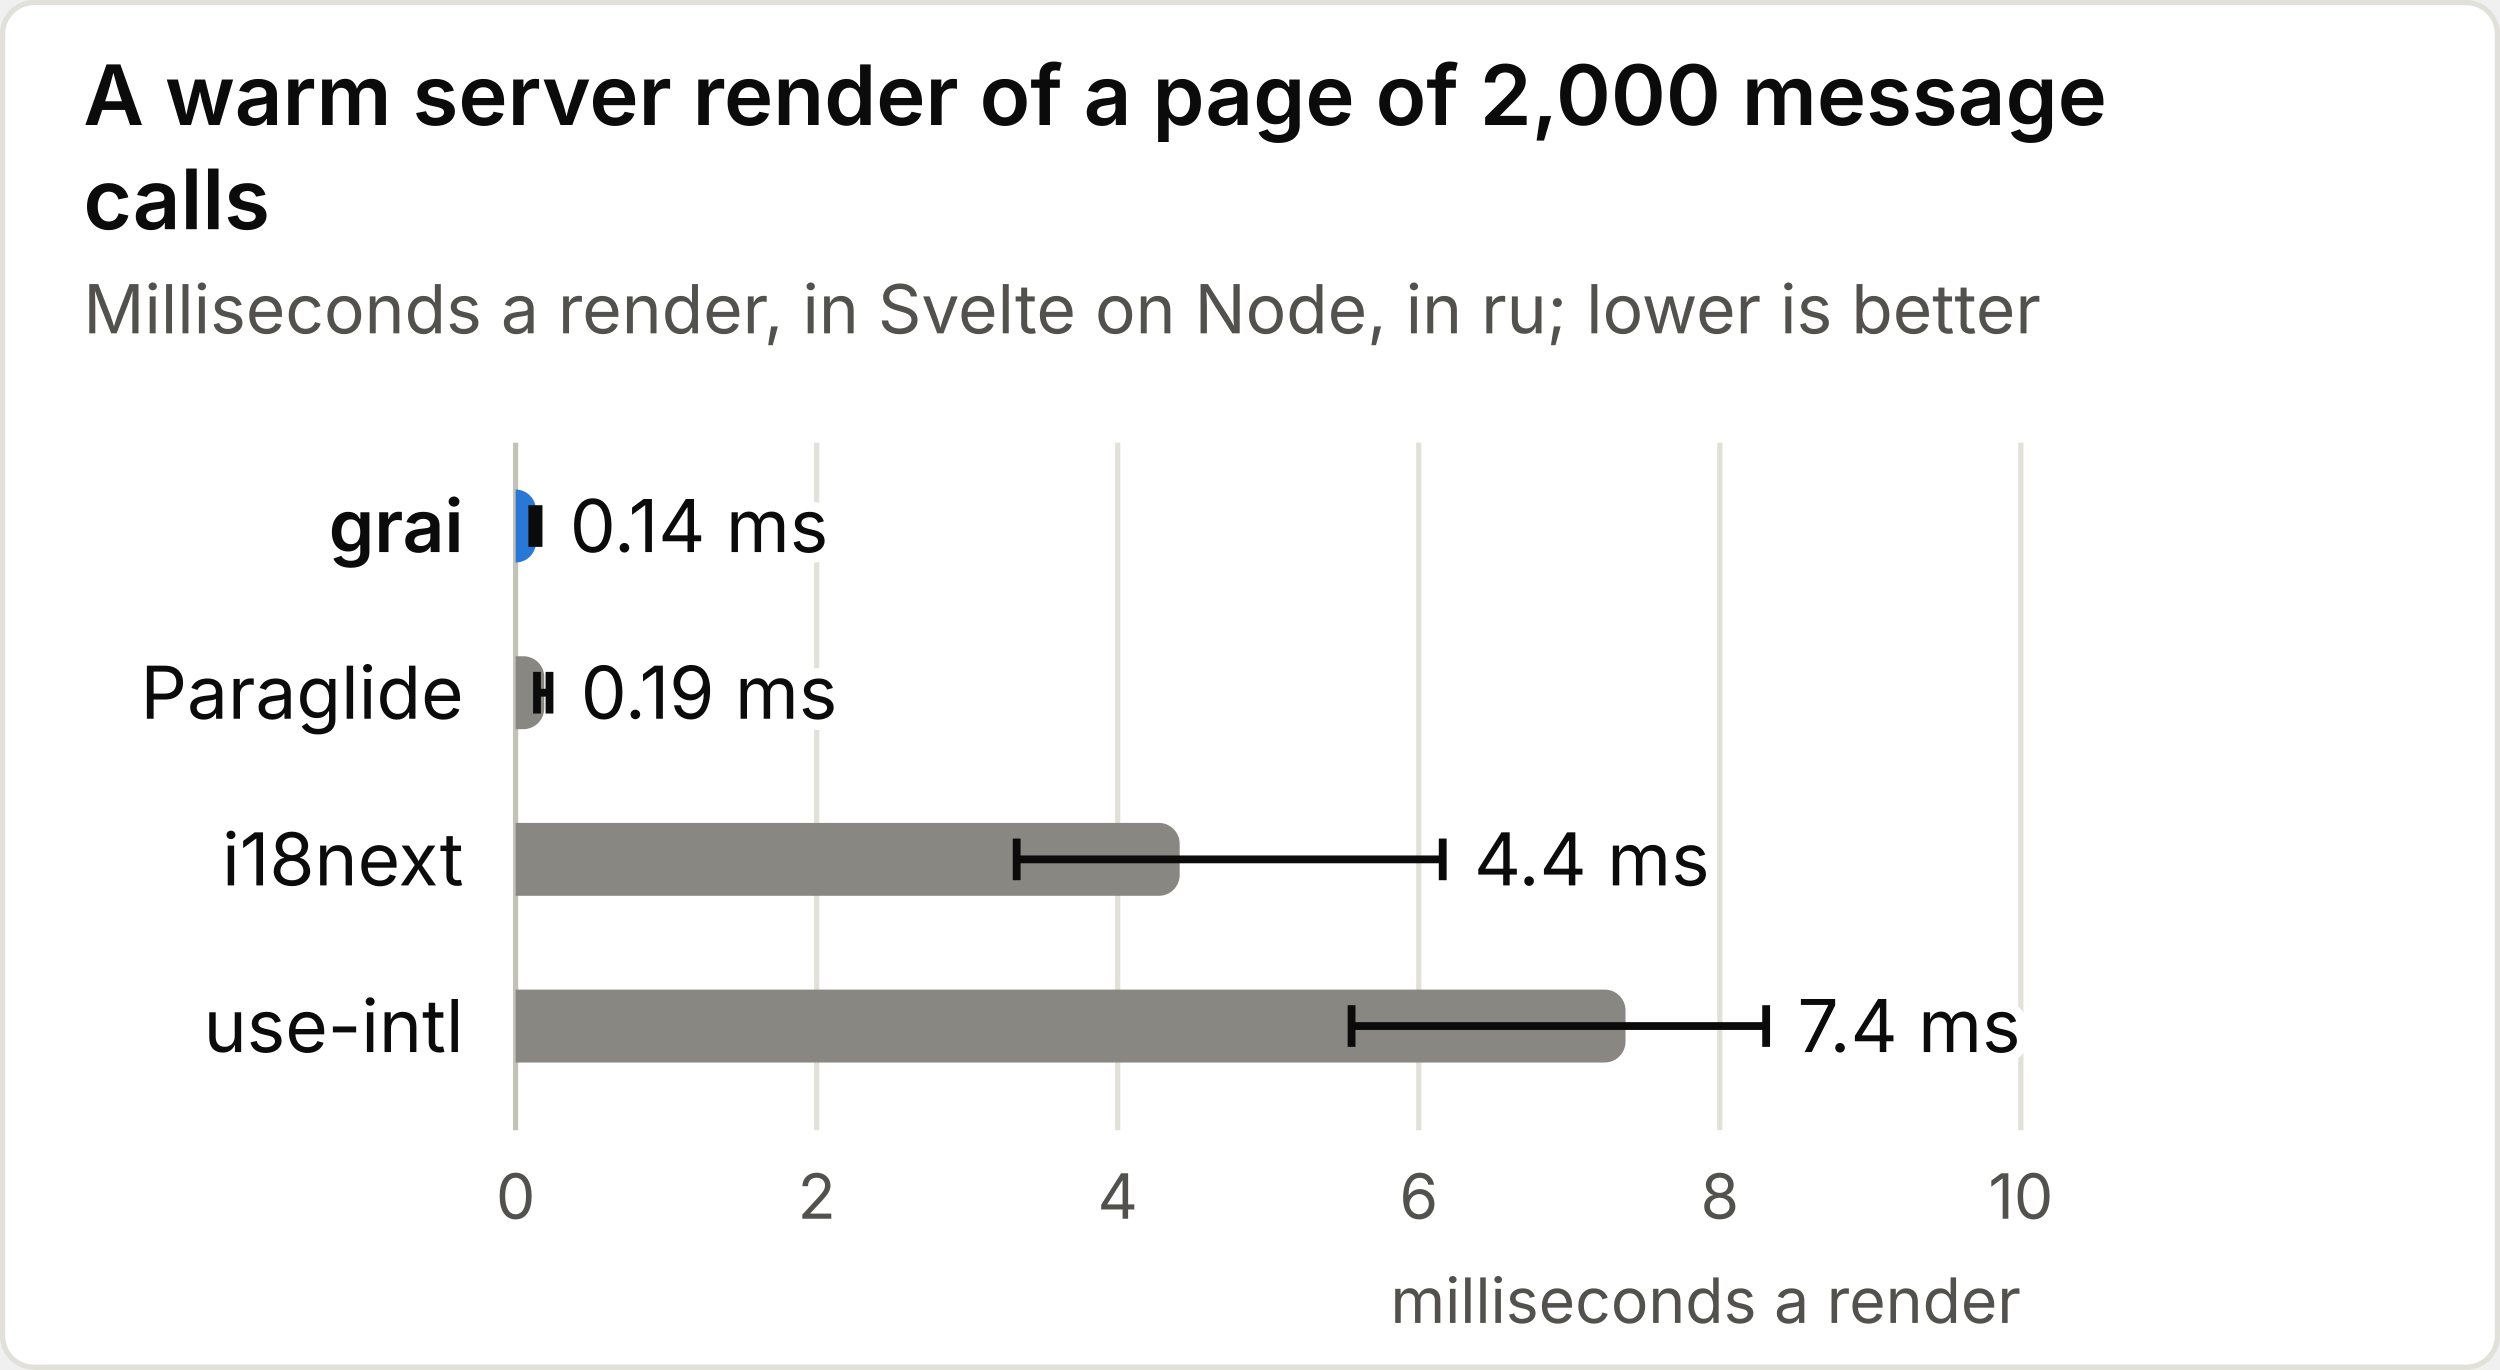
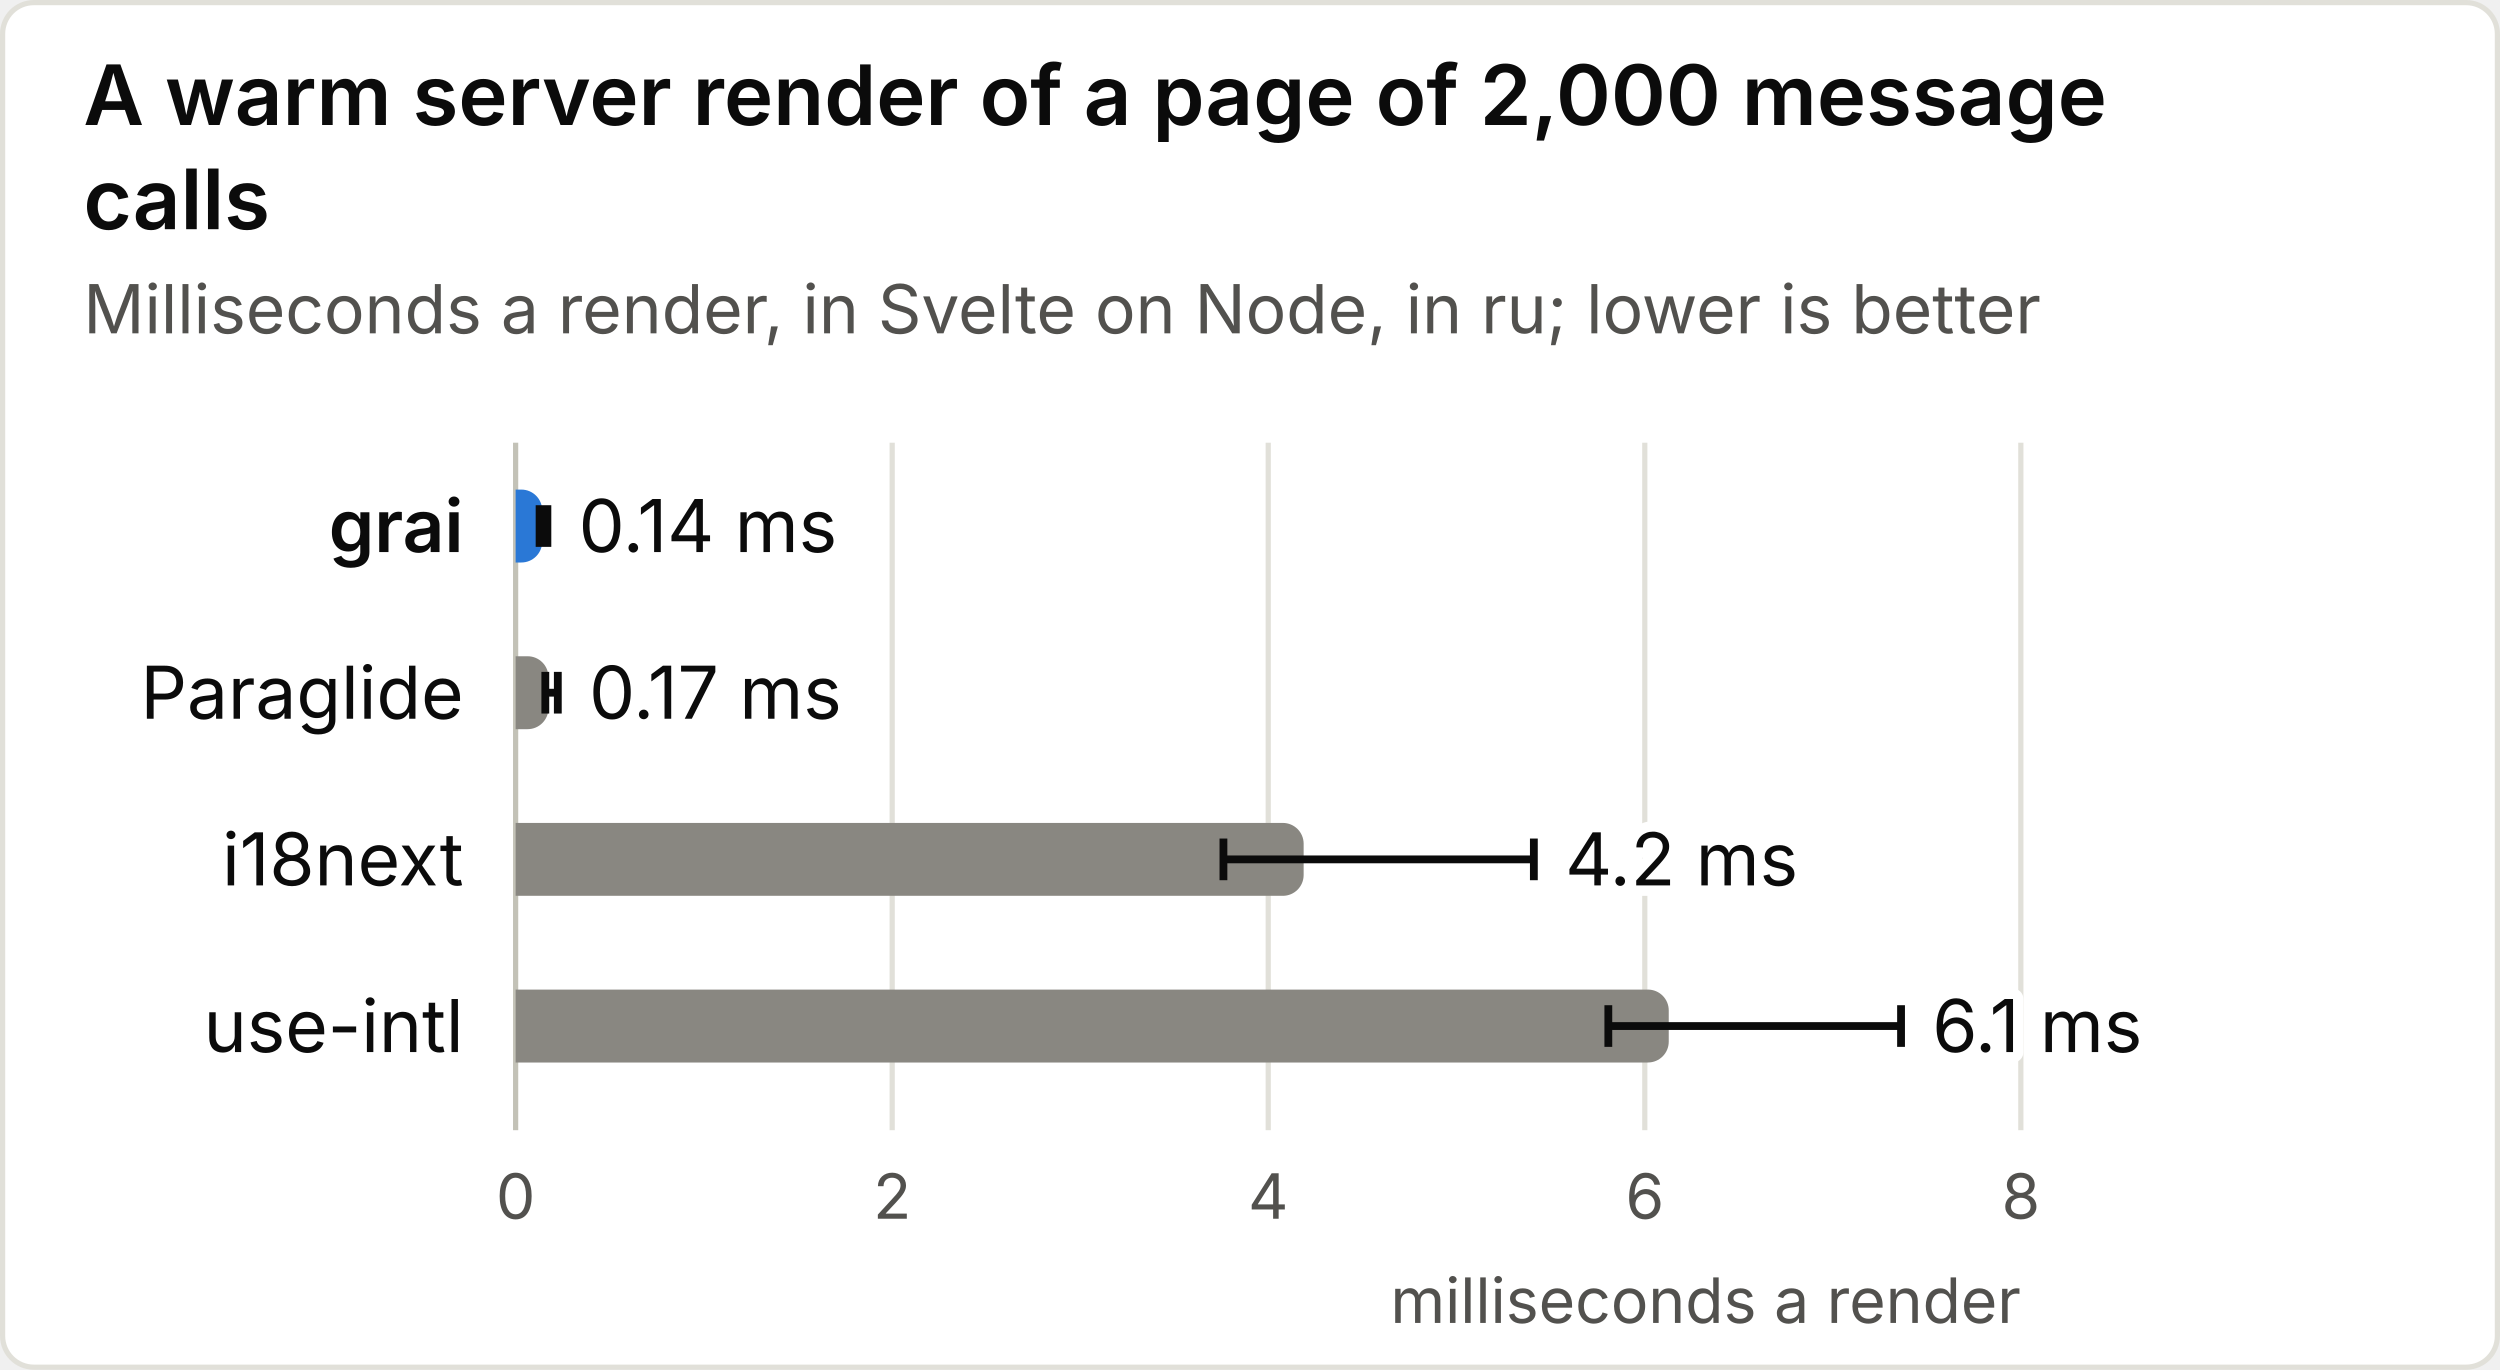
<svg xmlns="http://www.w3.org/2000/svg" viewBox="0 0 480 263" width="480" height="263" font-family="system-ui, -apple-system, 'Segoe UI', sans-serif">
  <rect x="0.5" y="0.5" width="479" height="262" rx="6" fill="#ffffff" stroke="#e1e0d9" />
  <text x="16" y="24" font-size="16" font-weight="600" fill="#0b0b0b">A warm server render of a page of 2,000 message</text>
  <text x="16" y="44" font-size="16" font-weight="600" fill="#0b0b0b">calls</text>
  <text x="16" y="64" font-size="13" fill="#52514e">Milliseconds a render, in Svelte on Node, in ru; lower is better</text>
  <line x1="99" y1="85" x2="99" y2="217" stroke="#c3c2b7" stroke-width="1" />
  <text x="99" y="234" font-size="12" text-anchor="middle" fill="#52514e" style="font-variant-numeric: tabular-nums">0</text>
-   <line x1="156.8" y1="85" x2="156.8" y2="217" stroke="#e1e0d9" stroke-width="1" />
-   <text x="156.8" y="234" font-size="12" text-anchor="middle" fill="#52514e" style="font-variant-numeric: tabular-nums">2</text>
-   <line x1="214.6" y1="85" x2="214.6" y2="217" stroke="#e1e0d9" stroke-width="1" />
-   <text x="214.6" y="234" font-size="12" text-anchor="middle" fill="#52514e" style="font-variant-numeric: tabular-nums">4</text>
-   <line x1="272.4" y1="85" x2="272.4" y2="217" stroke="#e1e0d9" stroke-width="1" />
-   <text x="272.4" y="234" font-size="12" text-anchor="middle" fill="#52514e" style="font-variant-numeric: tabular-nums">6</text>
-   <line x1="330.2" y1="85" x2="330.2" y2="217" stroke="#e1e0d9" stroke-width="1" />
-   <text x="330.2" y="234" font-size="12" text-anchor="middle" fill="#52514e" style="font-variant-numeric: tabular-nums">8</text>
+   <line x1="171.3" y1="85" x2="171.3" y2="217" stroke="#e1e0d9" stroke-width="1" />
+   <text x="171.3" y="234" font-size="12" text-anchor="middle" fill="#52514e" style="font-variant-numeric: tabular-nums">2</text>
+   <line x1="243.5" y1="85" x2="243.5" y2="217" stroke="#e1e0d9" stroke-width="1" />
+   <text x="243.5" y="234" font-size="12" text-anchor="middle" fill="#52514e" style="font-variant-numeric: tabular-nums">4</text>
+   <line x1="315.8" y1="85" x2="315.8" y2="217" stroke="#e1e0d9" stroke-width="1" />
+   <text x="315.8" y="234" font-size="12" text-anchor="middle" fill="#52514e" style="font-variant-numeric: tabular-nums">6</text>
  <line x1="388" y1="85" x2="388" y2="217" stroke="#e1e0d9" stroke-width="1" />
-   <text x="388" y="234" font-size="12" text-anchor="middle" fill="#52514e" style="font-variant-numeric: tabular-nums">10</text>
+   <text x="388" y="234" font-size="12" text-anchor="middle" fill="#52514e" style="font-variant-numeric: tabular-nums">8</text>
  <text x="89" y="106" font-size="14" text-anchor="end" font-weight="600" fill="#0b0b0b">grai</text>
-   <path d="M99,94H99A3.9,3.9 0 0 1 102.9,97.9V104.1A3.9,3.9 0 0 1 99,108H99Z" fill="#2a78d6" />
-   <path d="M102.2,101H103.4M102.2,97V105M103.4,97V105" stroke="#0b0b0b" stroke-width="1.5" fill="none" />
-   <text x="109.4" y="106" font-size="14" fill="#0b0b0b" stroke="#ffffff" stroke-width="4" stroke-linejoin="round" paint-order="stroke" style="font-variant-numeric: tabular-nums">0.14 ms</text>
+   <path d="M99,94H100.1A4,4 0 0 1 104.1,98V104A4,4 0 0 1 100.1,108H99Z" fill="#2a78d6" />
+   <path d="M103.6,101H105.1M103.6,97V105M105.1,97V105" stroke="#0b0b0b" stroke-width="1.5" fill="none" />
+   <text x="111.1" y="106" font-size="14" fill="#0b0b0b" stroke="#ffffff" stroke-width="4" stroke-linejoin="round" paint-order="stroke" style="font-variant-numeric: tabular-nums">0.14 ms</text>
  <text x="89" y="138" font-size="14" text-anchor="end" fill="#0b0b0b">Paraglide</text>
-   <path d="M99,126H100.5A4,4 0 0 1 104.5,130V136A4,4 0 0 1 100.5,140H99Z" fill="#898781" />
-   <path d="M103.1,133H105.5M103.1,129V137M105.5,129V137" stroke="#0b0b0b" stroke-width="1.5" fill="none" />
-   <text x="111.5" y="138" font-size="14" fill="#0b0b0b" stroke="#ffffff" stroke-width="4" stroke-linejoin="round" paint-order="stroke" style="font-variant-numeric: tabular-nums">0.19 ms</text>
+   <path d="M99,126H101.3A4,4 0 0 1 105.3,130V136A4,4 0 0 1 101.3,140H99Z" fill="#898781" />
+   <path d="M104.7,133H107.1M104.7,129V137M107.1,129V137" stroke="#0b0b0b" stroke-width="1.5" fill="none" />
+   <text x="113.1" y="138" font-size="14" fill="#0b0b0b" stroke="#ffffff" stroke-width="4" stroke-linejoin="round" paint-order="stroke" style="font-variant-numeric: tabular-nums">0.17 ms</text>
  <text x="89" y="170" font-size="14" text-anchor="end" fill="#0b0b0b">i18next</text>
-   <path d="M99,158H222.5A4,4 0 0 1 226.5,162V168A4,4 0 0 1 222.5,172H99Z" fill="#898781" />
-   <path d="M195.2,165H277M195.2,161V169M277,161V169" stroke="#0b0b0b" stroke-width="1.5" fill="none" />
-   <text x="283" y="170" font-size="14" fill="#0b0b0b" stroke="#ffffff" stroke-width="4" stroke-linejoin="round" paint-order="stroke" style="font-variant-numeric: tabular-nums">4.4 ms</text>
+   <path d="M99,158H246.3A4,4 0 0 1 250.3,162V168A4,4 0 0 1 246.3,172H99Z" fill="#898781" />
+   <path d="M234.9,165H294.5M234.9,161V169M294.5,161V169" stroke="#0b0b0b" stroke-width="1.5" fill="none" />
+   <text x="300.5" y="170" font-size="14" fill="#0b0b0b" stroke="#ffffff" stroke-width="4" stroke-linejoin="round" paint-order="stroke" style="font-variant-numeric: tabular-nums">4.2 ms</text>
  <text x="89" y="202" font-size="14" text-anchor="end" fill="#0b0b0b">use-intl</text>
-   <path d="M99,190H308.1A4,4 0 0 1 312.1,194V200A4,4 0 0 1 308.1,204H99Z" fill="#898781" />
-   <path d="M259.5,197H339.1M259.5,193V201M339.1,193V201" stroke="#0b0b0b" stroke-width="1.5" fill="none" />
-   <text x="345.1" y="202" font-size="14" fill="#0b0b0b" stroke="#ffffff" stroke-width="4" stroke-linejoin="round" paint-order="stroke" style="font-variant-numeric: tabular-nums">7.4 ms</text>
+   <path d="M99,190H316.4A4,4 0 0 1 320.4,194V200A4,4 0 0 1 316.4,204H99Z" fill="#898781" />
+   <path d="M308.8,197H365M308.8,193V201M365,193V201" stroke="#0b0b0b" stroke-width="1.5" fill="none" />
+   <text x="371" y="202" font-size="14" fill="#0b0b0b" stroke="#ffffff" stroke-width="4" stroke-linejoin="round" paint-order="stroke" style="font-variant-numeric: tabular-nums">6.1 ms</text>
  <text x="388" y="254" font-size="12" text-anchor="end" fill="#52514e">milliseconds a render</text>
</svg>
